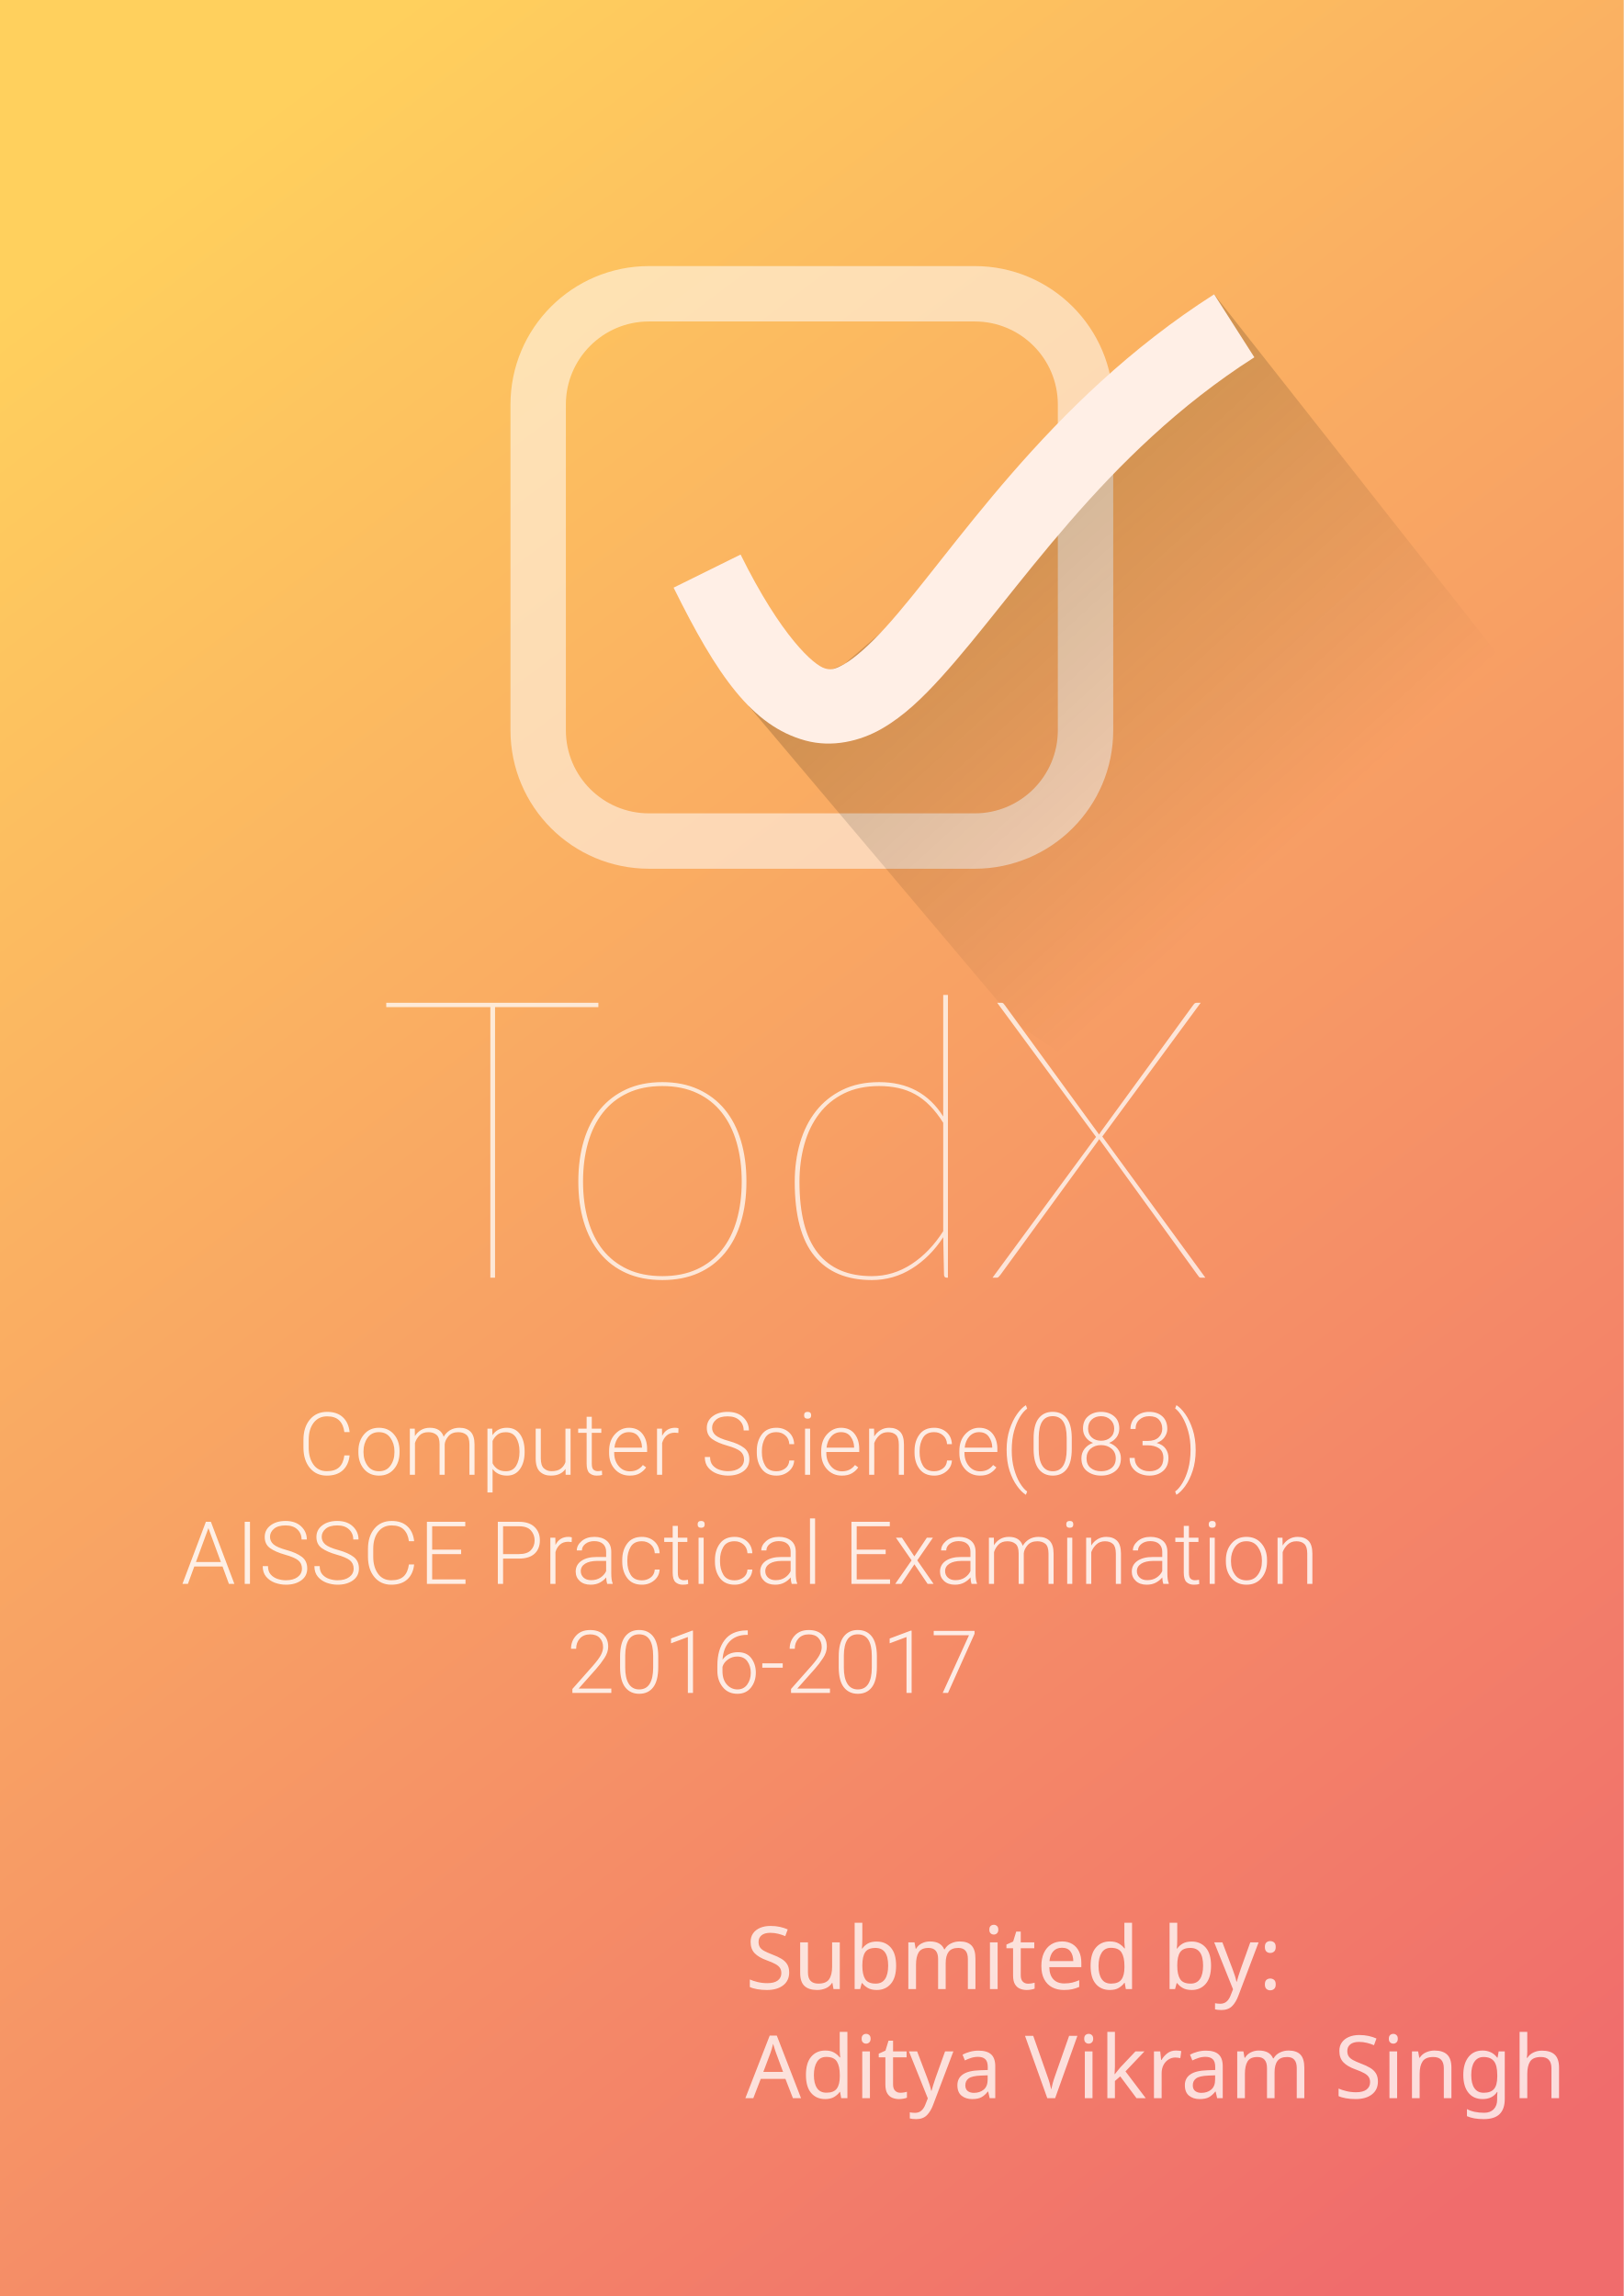
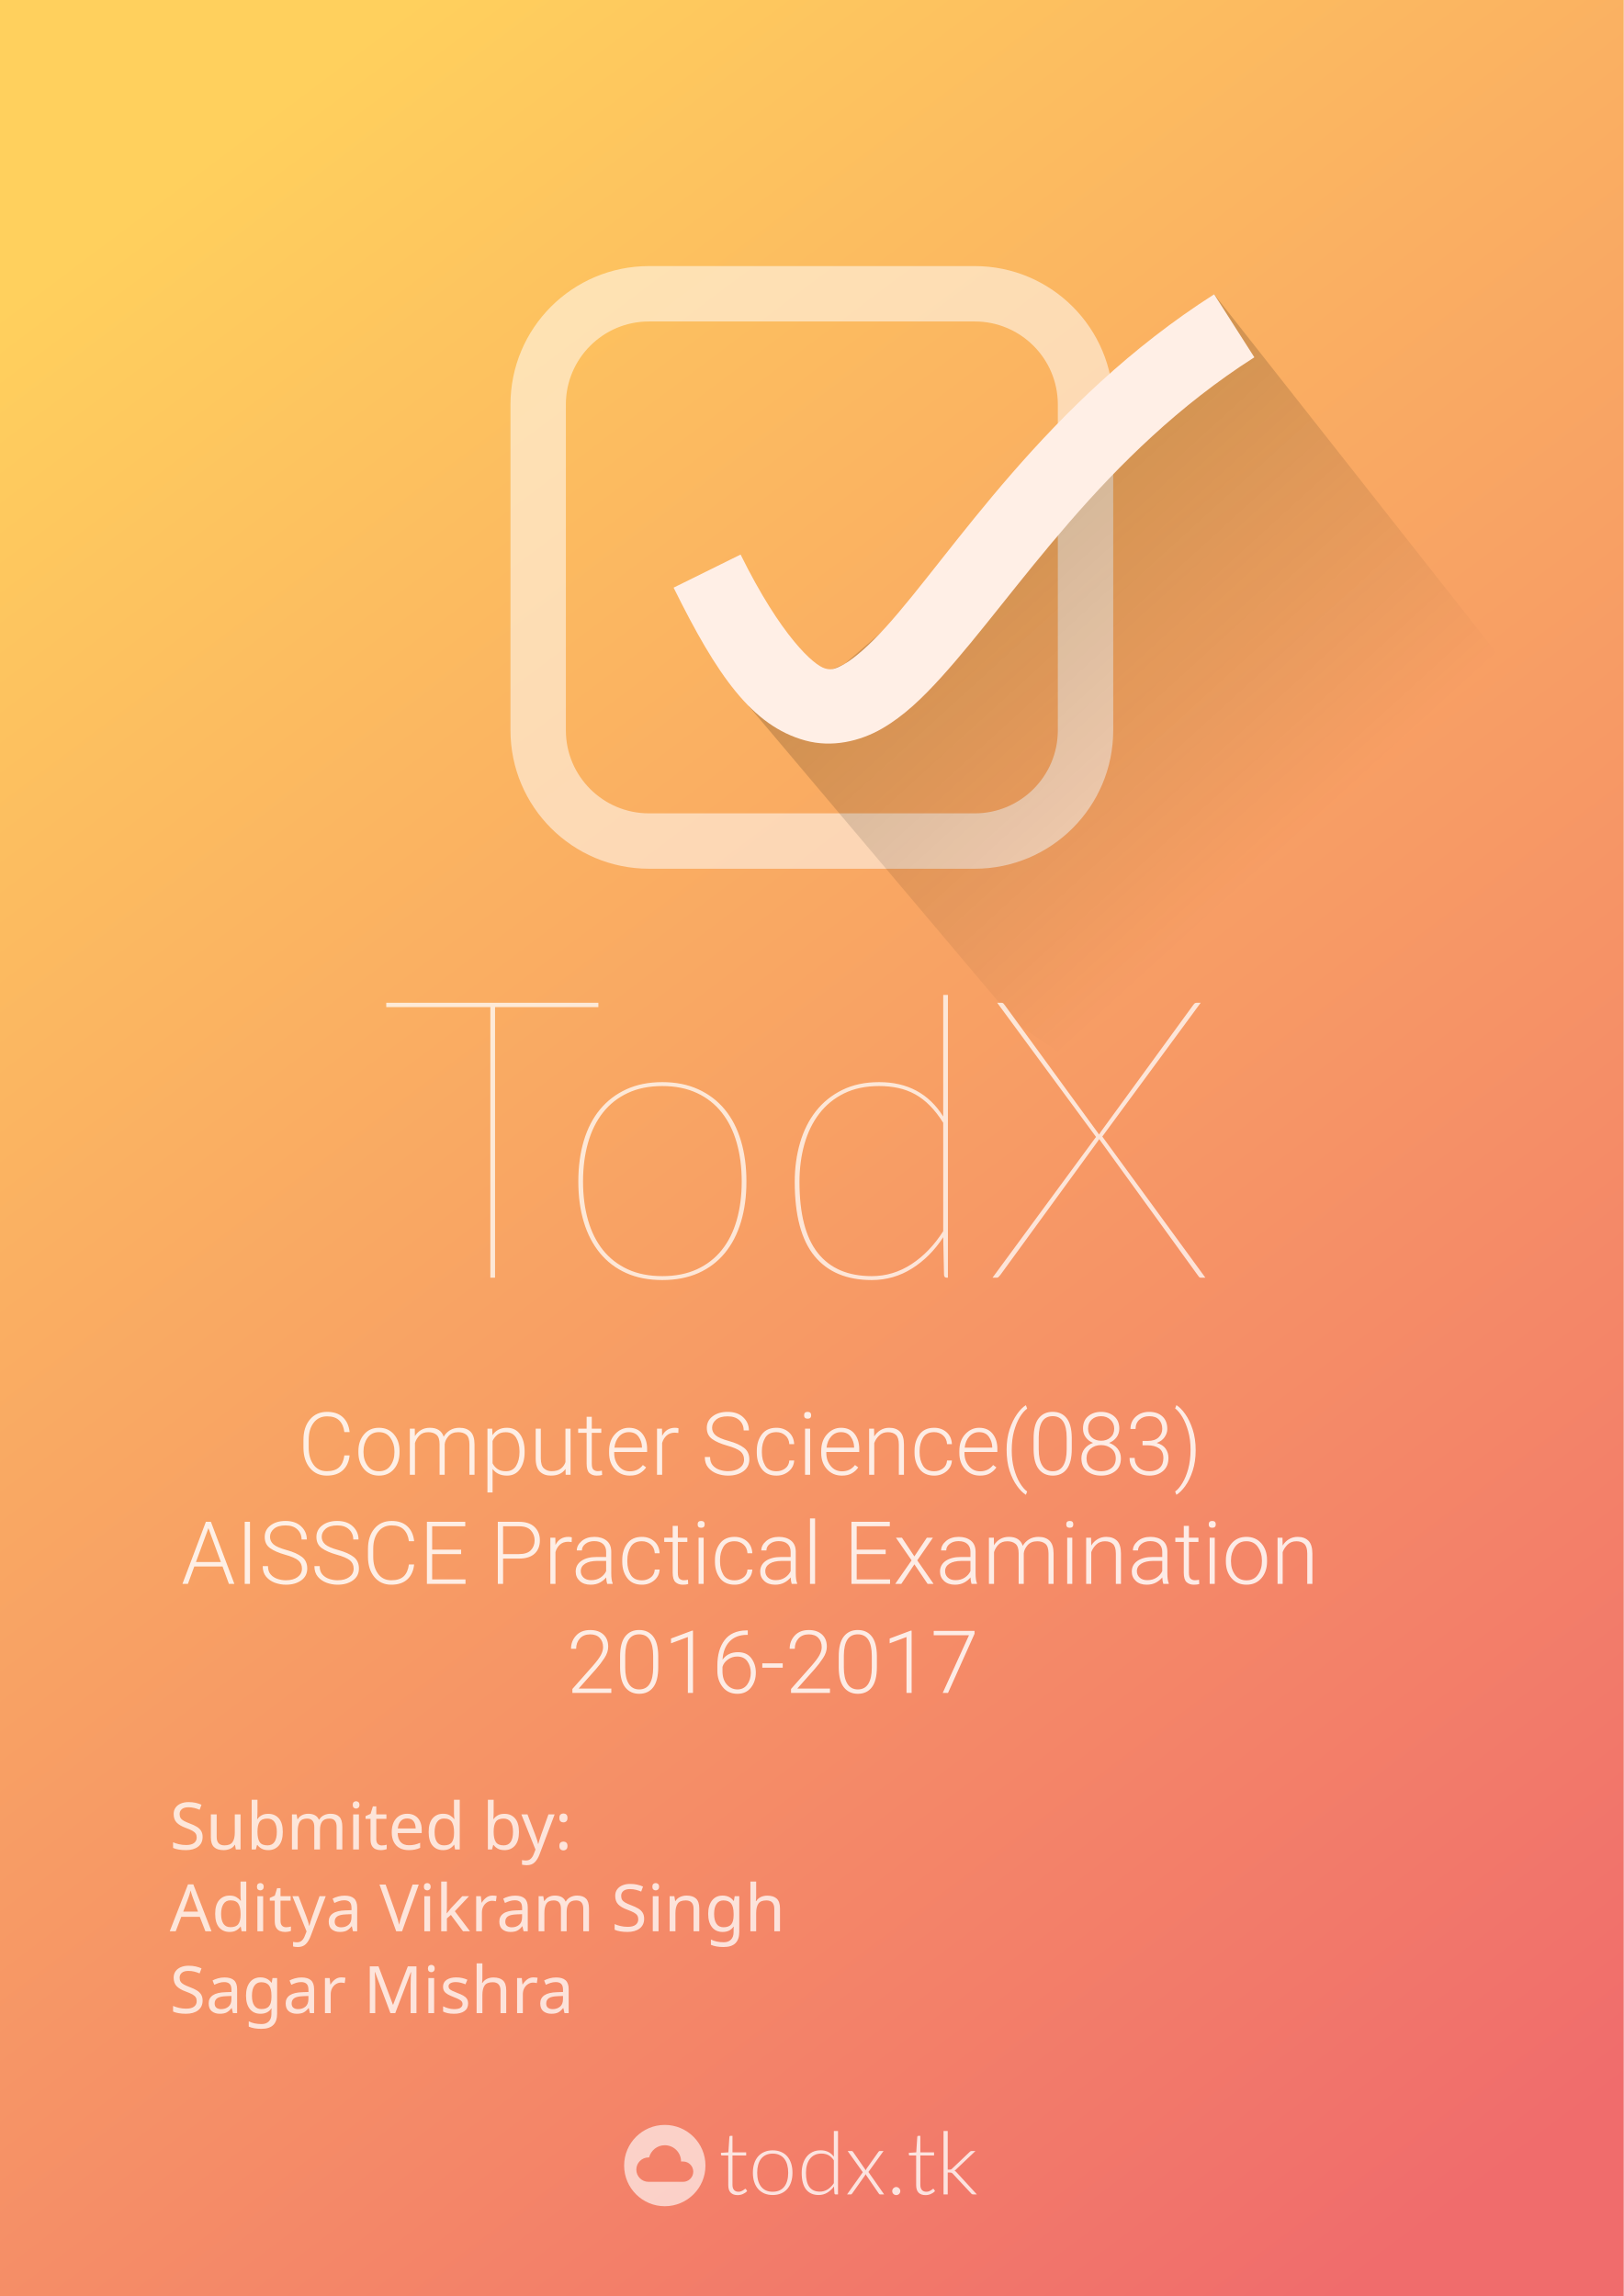
<svg xmlns="http://www.w3.org/2000/svg" xmlns:xlink="http://www.w3.org/1999/xlink" width="210mm" height="297mm" viewBox="0 0 744.094 1052.362" id="svg2" version="1.1">
  <defs id="defs4">
    <linearGradient id="linearGradient4138">
      <stop style="stop-color:#ffd05d;stop-opacity:1" offset="0" id="stop4140" />
      <stop style="stop-color:#f06c6c;stop-opacity:1" offset="1" id="stop4142" />
    </linearGradient>
    <linearGradient xlink:href="#linearGradient4138" id="linearGradient4144" x1="84.483" y1="77.905" x2="744.094" y2="955.491" gradientUnits="userSpaceOnUse" gradientTransform="translate(5.7671016e-6,2.2107222e-5)" />
    <linearGradient gradientTransform="matrix(7.838686,0,0,7.838686,-542.2768,13.33146)" xlink:href="#linearGradient4728" id="linearGradient4180" x1="112.121" y1="14.707" x2="143.321" y2="48.96" gradientUnits="userSpaceOnUse" />
    <linearGradient id="linearGradient4728">
      <stop style="stop-color:#000000;stop-opacity:0.304" offset="0" id="stop4730" />
      <stop style="stop-color:#000000;stop-opacity:0;" offset="1" id="stop4732" />
    </linearGradient>
  </defs>
  <g id="layer1">
    <rect style="opacity:1;fill:url(#linearGradient4144);fill-opacity:1;stroke:none;stroke-width:1;stroke-linecap:round;stroke-linejoin:bevel;stroke-miterlimit:4;stroke-dasharray:none;stroke-dashoffset:0;stroke-opacity:1" id="rect4136" width="744.094" height="1052.362" x="5.7671014e-06" y="2.2107222e-05" ry="0" />
    <rect ry="50.773" y="134.65" x="246.628" height="250.838" width="250.838" id="rect4162" style="display:inline;opacity:1;fill:none;fill-opacity:1;stroke:#ffffff;stroke-width:25.386;stroke-linecap:butt;stroke-linejoin:miter;stroke-miterlimit:4;stroke-dasharray:none;stroke-dashoffset:0;stroke-opacity:0.526" />
    <path style="display:inline;fill:url(#linearGradient4180);fill-opacity:1;fill-rule:evenodd;stroke:none;stroke-width:1px;stroke-linecap:butt;stroke-linejoin:miter;stroke-opacity:1" d="M 556.409,134.895 713.924,334.969 561.697,534.028 466.209,469.42 342.991,323.482 387.036,304.299 497.466,209.406 Z" id="path4172" />
    <path id="path4166" d="m 556.409,134.895 c -77.017,49.118 -120.183,119.115 -150.389,152.456 -7.552,8.335 -14.232,14.202 -18.984,16.948 -4.752,2.746 -6.382,2.781 -8.941,2.082 -5.117,-1.397 -20.193,-14.729 -38.703,-52.207 l -30.696,15.172 c 19.878,40.245 35.887,63.386 60.382,70.074 12.248,3.344 25.06,0.339 35.106,-5.466 10.046,-5.805 18.527,-14.011 27.221,-23.608 34.778,-38.388 74.013,-102.31 143.423,-146.577 l -18.418,-28.875 z" style="color:#000000;font-style:normal;font-variant:normal;font-weight:normal;font-stretch:normal;font-size:medium;line-height:normal;font-family:sans-serif;text-indent:0;text-align:start;text-decoration:none;text-decoration-line:none;text-decoration-style:solid;text-decoration-color:#000000;letter-spacing:normal;word-spacing:normal;text-transform:none;direction:ltr;block-progression:tb;writing-mode:lr-tb;baseline-shift:baseline;text-anchor:start;white-space:normal;clip-rule:nonzero;display:inline;overflow:visible;visibility:visible;opacity:1;isolation:auto;mix-blend-mode:normal;color-interpolation:sRGB;color-interpolation-filters:linearRGB;solid-color:#000000;solid-opacity:1;fill:#ffefe6;fill-opacity:1;fill-rule:evenodd;stroke:none;stroke-width:4.369;stroke-linecap:butt;stroke-linejoin:miter;stroke-miterlimit:4;stroke-dasharray:none;stroke-dashoffset:0;stroke-opacity:1;color-rendering:auto;image-rendering:auto;shape-rendering:auto;text-rendering:auto;enable-background:accumulate" />
    <text xml:space="preserve" style="font-style:normal;font-weight:normal;font-size:40px;line-height:125%;font-family:sans-serif;letter-spacing:0px;word-spacing:0px;fill:#ffffff;fill-opacity:0.745;stroke:none;stroke-width:1px;stroke-linecap:butt;stroke-linejoin:miter;stroke-opacity:1" x="174.398" y="585.628" id="text4164">
      <tspan id="tspan4166" x="174.398" y="585.628" style="font-style:normal;font-variant:normal;font-weight:100;font-stretch:normal;font-size:180px;font-family:Lato;-inkscape-font-specification:'Lato Thin';fill:#ffffff;fill-opacity:0.745">TodX</tspan>
    </text>
    <text xml:space="preserve" style="font-style:normal;font-weight:normal;font-size:40px;line-height:125%;font-family:sans-serif;text-align:center;letter-spacing:0px;word-spacing:0px;text-anchor:middle;fill:#ffffff;fill-opacity:0.829;stroke:none;stroke-width:1px;stroke-linecap:butt;stroke-linejoin:miter;stroke-opacity:1" x="380.111" y="675.948" id="text4168">
      <tspan id="tspan4170" x="380.111" y="675.948" style="font-style:normal;font-variant:normal;font-weight:300;font-stretch:normal;font-family:Roboto;-inkscape-font-specification:'Roboto Light';fill:#ffffff;fill-opacity:0.829">Computer Science(083)</tspan>
      <tspan x="380.111" y="725.948" id="tspan4172" style="font-style:normal;font-variant:normal;font-weight:300;font-stretch:normal;font-family:Roboto;-inkscape-font-specification:'Roboto Light';fill:#ffffff;fill-opacity:0.829">AISSCE Practical Examination</tspan>
      <tspan x="380.111" y="775.948" id="tspan4174" style="font-style:normal;font-variant:normal;font-weight:300;font-stretch:normal;font-family:Roboto;-inkscape-font-specification:'Roboto Light';fill:#ffffff;fill-opacity:0.829">2016-2017</tspan>
    </text>
-     <text xml:space="preserve" style="font-style:normal;font-weight:normal;font-size:40px;line-height:125%;font-family:sans-serif;letter-spacing:0px;word-spacing:0px;fill:#000000;fill-opacity:1;stroke:none;stroke-width:1px;stroke-linecap:butt;stroke-linejoin:miter;stroke-opacity:1" x="341.579" y="911.699" id="text4176">
-       <tspan id="tspan4178" x="341.579" y="911.699" style="font-style:normal;font-variant:normal;font-weight:normal;font-stretch:normal;font-family:'Architects Daughter';-inkscape-font-specification:'Architects Daughter';fill:#ffffff;fill-opacity:0.759">Submited by:</tspan>
-       <tspan x="341.579" y="961.699" id="tspan4180" style="font-style:normal;font-variant:normal;font-weight:normal;font-stretch:normal;font-family:'Architects Daughter';-inkscape-font-specification:'Architects Daughter';fill:#ffffff;fill-opacity:0.759">Aditya Vikram Singh</tspan>
+     <text xml:space="preserve" style="font-style:normal;font-weight:normal;font-size:40px;line-height:125%;font-family:sans-serif;letter-spacing:0px;word-spacing:0px;fill:#000000;fill-opacity:1;stroke:none;stroke-width:1px;stroke-linecap:butt;stroke-linejoin:miter;stroke-opacity:1" x="77.786" y="847.704" id="text4176">
+       <tspan id="tspan4178" x="77.786" y="847.704" style="font-style:normal;font-variant:normal;font-weight:normal;font-stretch:normal;font-size:30px;font-family:'Architects Daughter';-inkscape-font-specification:'Architects Daughter';fill:#ffffff;fill-opacity:0.759">Submited by:</tspan>
+       <tspan x="77.786" y="885.204" id="tspan4180" style="font-style:normal;font-variant:normal;font-weight:normal;font-stretch:normal;font-size:30px;font-family:'Architects Daughter';-inkscape-font-specification:'Architects Daughter';fill:#ffffff;fill-opacity:0.759">Aditya Vikram Singh</tspan>
+       <tspan x="77.786" y="922.704" style="font-style:normal;font-variant:normal;font-weight:normal;font-stretch:normal;font-size:30px;font-family:'Architects Daughter';-inkscape-font-specification:'Architects Daughter';fill:#ffffff;fill-opacity:0.759" id="tspan4154">Sagar Mishra</tspan>
    </text>
+     <text xml:space="preserve" style="font-style:normal;font-weight:normal;font-size:40px;line-height:125%;font-family:sans-serif;letter-spacing:0px;word-spacing:0px;fill:#ffffff;fill-opacity:0.782;stroke:none;stroke-width:1px;stroke-linecap:butt;stroke-linejoin:miter;stroke-opacity:1;" x="329.31" y="1005.811" id="text4155">
+       <tspan id="tspan4157" x="329.31" y="1005.811" style="font-style:normal;font-variant:normal;font-weight:300;font-stretch:normal;font-family:Lato;-inkscape-font-specification:'Lato Light';fill:#ffffff;fill-opacity:0.782;">todx.tk</tspan>
+     </text>
+     <g style="fill:#000000" id="g4221" transform="matrix(1.863564,0,0,1.863564,282.2933,970.2153)">
+       <path id="path4211" d="M 0,0 24,0 24,24 0,24 Z" style="fill:none" />
+       <path id="path4213" d="M 12,2 C 6.48,2 2,6.48 2,12 2,17.52 6.48,22 12,22 17.52,22 22,17.52 22,12 22,6.48 17.52,2 12,2 Z M 16.5,16 8,16 C 6.34,16 5,14.66 5,13 5,11.34 6.34,10 8,10 l 0.14,0.01 C 8.58,8.28 10.13,7 12,7 c 2.21,0 4,1.79 4,4 l 0.5,0 c 1.38,0 2.5,1.12 2.5,2.5 0,1.38 -1.12,2.5 -2.5,2.5 z" style="fill:#ffffff;fill-opacity:0.629" />
+     </g>
  </g>
</svg>
